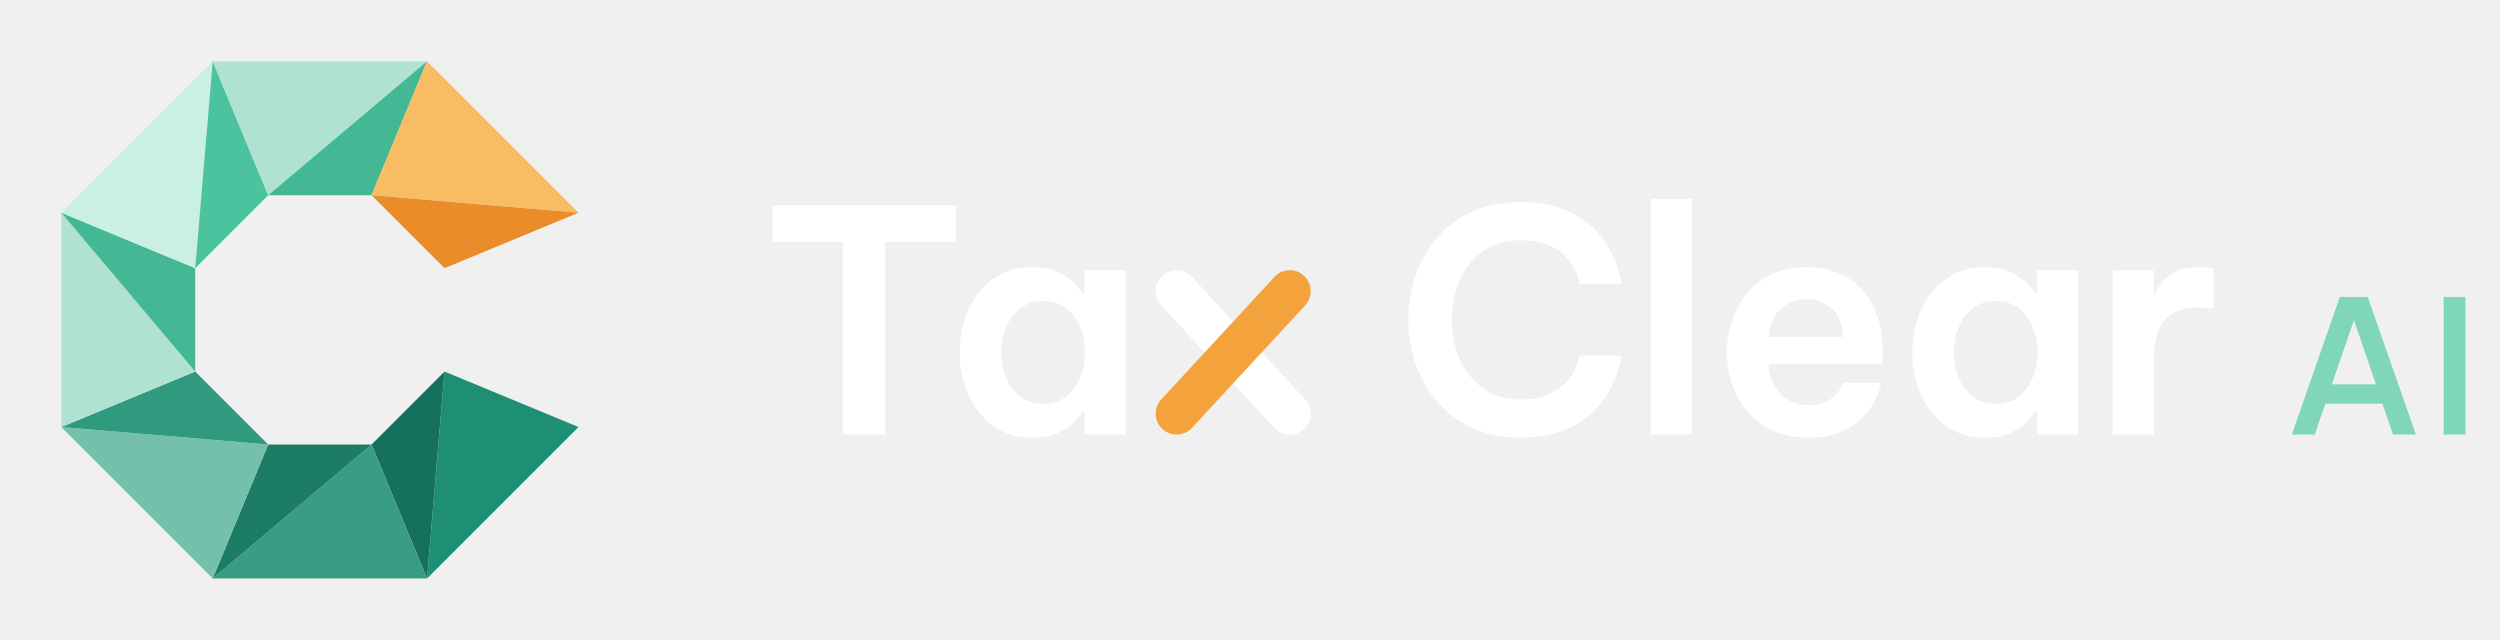
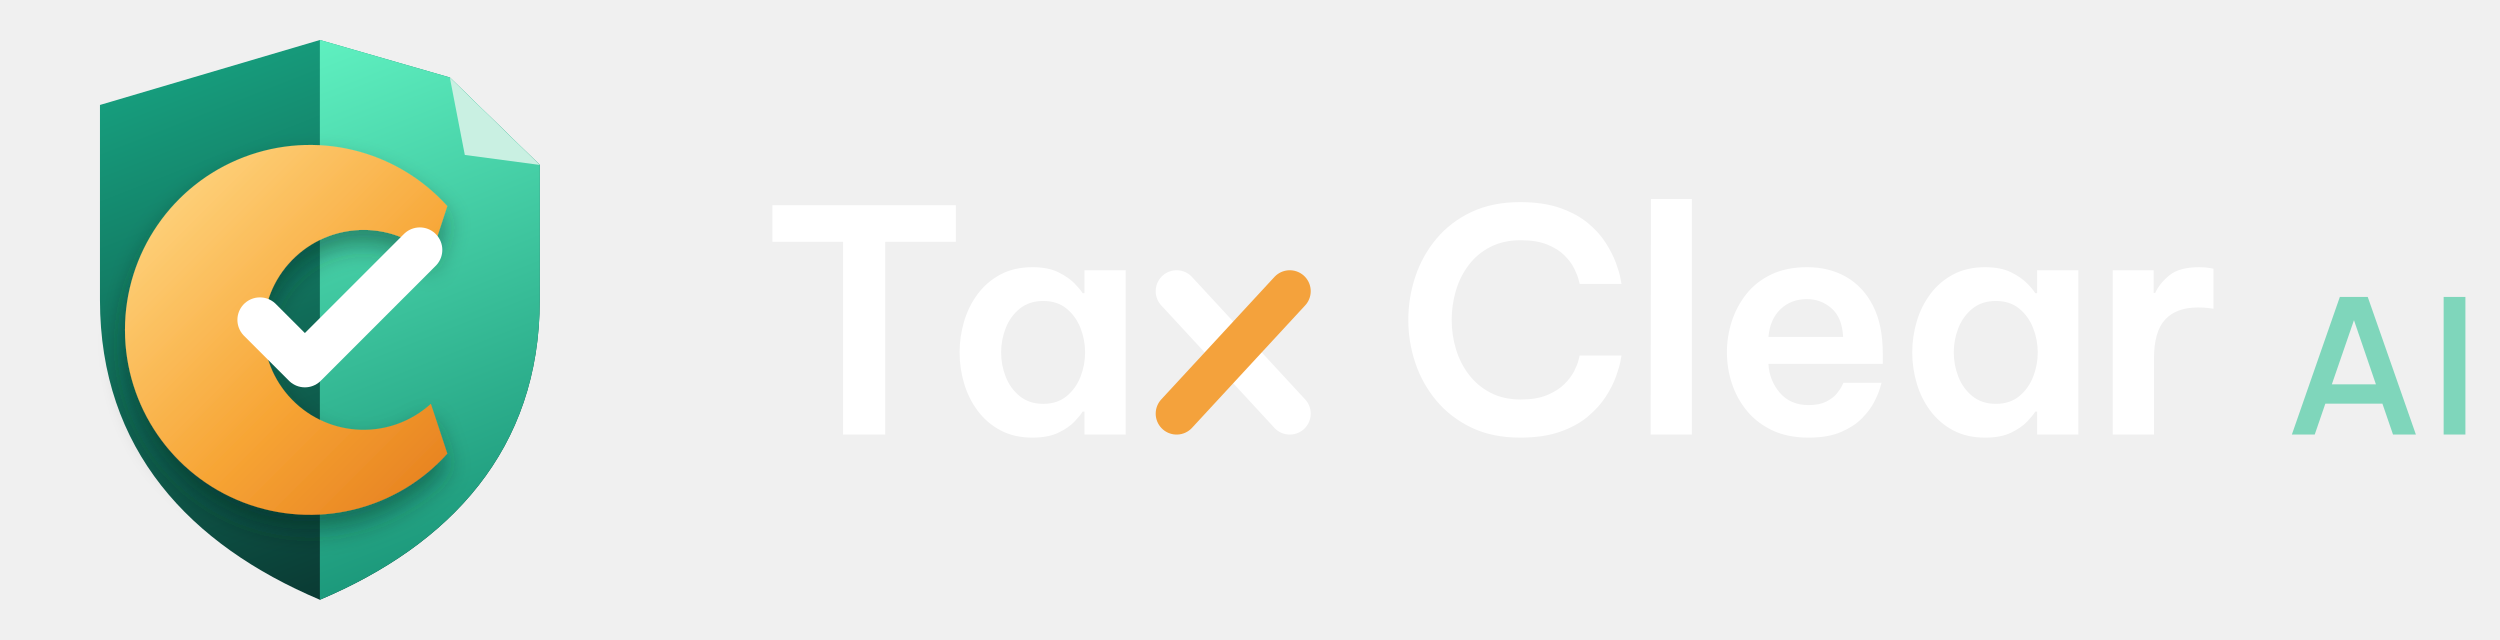
<svg xmlns="http://www.w3.org/2000/svg" viewBox="0 0 250.1 64" width="250.1" height="64" role="img" aria-label="Tax Clear AI">
  <g transform="translate(0 0) scale(1)">
-     <path d="M57.87 42.72L42.72 57.87L44.47 37.17Z" fill="#1f8f73" />
-     <path d="M42.72 57.87L37.17 44.47L44.47 37.17Z" fill="#15705c" />
-     <path d="M42.72 57.87L21.28 57.87L37.17 44.47Z" fill="#389d83" />
-     <path d="M21.28 57.87L26.83 44.47L37.17 44.47Z" fill="#1d7c66" />
-     <path d="M21.28 57.87L6.13 42.72L26.83 44.47Z" fill="#74c0aa" />
-     <path d="M6.13 42.72L19.53 37.17L26.83 44.47Z" fill="#309a7e" />
-     <path d="M6.13 42.72L6.13 21.28L19.53 37.17Z" fill="#b0e2d2" />
-     <path d="M6.13 21.28L19.53 26.83L19.53 37.17Z" fill="#44b795" />
-     <path d="M6.13 21.28L21.28 6.13L19.53 26.83Z" fill="#c9f0e2" />
-     <path d="M21.28 6.13L26.83 19.53L19.53 26.83Z" fill="#4cc39f" />
-     <path d="M21.28 6.13L42.72 6.13L26.83 19.53Z" fill="#b0e2d2" />
-     <path d="M42.72 6.13L37.17 19.53L26.83 19.53Z" fill="#44b795" />
-     <path d="M42.72 6.13L57.87 21.28L37.17 19.53Z" fill="#f8bd63" />
-     <path d="M57.87 21.28L44.47 26.83L37.17 19.53Z" fill="#ea8c2a" />
+     <g transform="scale(.5)">
+       <defs>
+         <linearGradient id="tc-d" x1="20" y1="8" x2="64" y2="120" gradientUnits="userSpaceOnUse">
+           <stop offset="0" stop-color="#18a885" />
+           <stop offset="1" stop-color="#0a3a33" />
+         </linearGradient>
+         <linearGradient id="tc-l" x1="64" y1="8" x2="108" y2="120" gradientUnits="userSpaceOnUse">
+           <stop offset="0" stop-color="#5ff0c0" />
+           <stop offset="1" stop-color="#128c71" />
+         </linearGradient>
+         <linearGradient id="tc-y" x1="30" y1="30" x2="100" y2="100" gradientUnits="userSpaceOnUse">
+           <stop offset="0" stop-color="#ffd987" />
+           <stop offset=".55" stop-color="#f7a535" />
+           <stop offset="1" stop-color="#e2771a" />
+         </linearGradient>
+         <clipPath id="tc-c">
+           <path d="M64 8L90 15.5L108 33V60C108 90 90 109 64 120C38 109 20 90 20 60V21Z" />
+         </clipPath>
+         <filter id="tc-sh" x="-20%" y="-20%" width="140%" height="140%">
+           <feDropShadow dx="0" dy="3" stdDeviation="2.5" flood-color="#06302a" flood-opacity=".45" />
+         </filter>
+       </defs>
+       <path class="mk-shield" d="M64 8L90 15.5L108 33V60C108 90 90 109 64 120C38 109 20 90 20 60V21Z" fill="url(#tc-d)" />
+       <g class="mk-shield" clip-path="url(#tc-c)">
+         <rect x="64" y="0" width="64" height="128" fill="url(#tc-l)" />
+       </g>
+       <path class="mk-fold" d="M90 15.5L108 33L93 31Z" fill="#c9f0e2" />
+       <path class="mk-c" d="M89.50 41.24A37 37 0 1 0 89.50 90.76L86.21 80.79A20 20 0 1 1 86.21 51.21Z" fill="url(#tc-y)" filter="url(#tc-sh)" />
+       <path class="mk-tick" d="M52 64L61 73L84 50" pathLength="1" fill="none" stroke="#ffffff" stroke-width="9" stroke-linecap="round" stroke-linejoin="round" />
+     </g>
  </g>
  <path d="M84.339 43.47V24.188H77.271V20.53H95.623V24.188H88.555V43.47ZM103.283 26.73Q104.864 26.73 105.887 27.242Q106.91 27.753 107.499 28.358Q108.088 28.962 108.305 29.334H108.491V27.04H112.614V43.47H108.491V41.176H108.305Q108.088 41.548 107.499 42.168Q106.91 42.788 105.887 43.284Q104.864 43.78 103.283 43.78Q101.454 43.78 100.09 43.052Q98.726 42.323 97.811 41.099Q96.897 39.874 96.447 38.355Q95.998 36.836 95.998 35.255Q95.998 33.674 96.447 32.155Q96.897 30.636 97.811 29.411Q98.726 28.187 100.09 27.459Q101.454 26.73 103.283 26.73ZM104.368 30.109Q102.973 30.109 102.028 30.868Q101.082 31.628 100.617 32.806Q100.152 33.984 100.152 35.255Q100.152 36.526 100.617 37.704Q101.082 38.882 102.028 39.641Q102.973 40.401 104.368 40.401Q105.763 40.401 106.693 39.641Q107.623 38.882 108.088 37.704Q108.553 36.526 108.553 35.255Q108.553 33.984 108.088 32.806Q107.623 31.628 106.693 30.868Q105.763 30.109 104.368 30.109Z" fill="#ffffff" />
  <path d="M117.71 29.13L129.03 41.38" stroke="#ffffff" stroke-width="4.19" stroke-linecap="round" />
  <path d="M129.03 29.13L117.71 41.38" stroke="#f4a23c" stroke-width="4.19" stroke-linecap="round" />
  <path d="M152.077 43.78Q149.287 43.78 147.194 42.773Q145.102 41.765 143.691 40.075Q142.281 38.386 141.583 36.293Q140.886 34.201 140.886 32.0Q140.886 29.799 141.583 27.691Q142.281 25.583 143.691 23.893Q145.102 22.204 147.194 21.212Q149.287 20.22 152.077 20.22Q154.402 20.22 156.076 20.809Q157.75 21.398 158.866 22.328Q159.982 23.258 160.648 24.312Q161.315 25.366 161.656 26.296Q161.997 27.226 162.106 27.815Q162.214 28.404 162.214 28.404H158.029Q158.029 28.404 157.921 27.97Q157.812 27.536 157.486 26.87Q157.161 26.203 156.51 25.552Q155.859 24.901 154.789 24.467Q153.72 24.033 152.139 24.033Q150.403 24.033 149.101 24.7Q147.799 25.366 146.931 26.513Q146.063 27.66 145.644 29.086Q145.226 30.512 145.226 32.0Q145.226 33.488 145.644 34.898Q146.063 36.309 146.931 37.456Q147.799 38.603 149.101 39.285Q150.403 39.967 152.139 39.967Q153.72 39.967 154.789 39.517Q155.859 39.068 156.51 38.417Q157.161 37.766 157.486 37.115Q157.812 36.464 157.921 36.014Q158.029 35.565 158.029 35.565H162.214Q162.214 35.565 162.106 36.154Q161.997 36.743 161.656 37.688Q161.315 38.634 160.648 39.672Q159.982 40.711 158.866 41.656Q157.75 42.602 156.076 43.191Q154.402 43.78 152.077 43.78ZM165.131 43.47 165.162 19.91H169.254V43.47ZM180.944 43.78Q178.836 43.78 177.301 43.052Q175.767 42.323 174.76 41.099Q173.752 39.874 173.256 38.355Q172.76 36.836 172.76 35.255Q172.76 33.674 173.24 32.171Q173.721 30.667 174.697 29.427Q175.674 28.187 177.193 27.459Q178.712 26.73 180.789 26.73Q183.021 26.73 184.726 27.722Q186.431 28.714 187.392 30.62Q188.353 32.527 188.353 35.348V36.402H176.914Q177.007 38.076 178.061 39.3Q179.115 40.525 180.944 40.525Q181.998 40.525 182.68 40.184Q183.362 39.843 183.734 39.394Q184.106 38.944 184.261 38.618Q184.416 38.293 184.416 38.293H188.229Q188.229 38.293 188.074 38.835Q187.919 39.378 187.5 40.2Q187.082 41.021 186.276 41.843Q185.47 42.664 184.168 43.222Q182.866 43.78 180.944 43.78ZM176.914 33.705H184.385Q184.292 31.783 183.238 30.853Q182.184 29.923 180.758 29.923Q179.177 29.923 178.123 30.93Q177.069 31.938 176.914 33.705ZM198.586 26.73Q200.167 26.73 201.19 27.242Q202.213 27.753 202.802 28.358Q203.391 28.962 203.608 29.334H203.794V27.04H207.917V43.47H203.794V41.176H203.608Q203.391 41.548 202.802 42.168Q202.213 42.788 201.19 43.284Q200.167 43.78 198.586 43.78Q196.757 43.78 195.393 43.052Q194.029 42.323 193.114 41.099Q192.2 39.874 191.75 38.355Q191.301 36.836 191.301 35.255Q191.301 33.674 191.75 32.155Q192.2 30.636 193.114 29.411Q194.029 28.187 195.393 27.459Q196.757 26.73 198.586 26.73ZM199.671 30.109Q198.276 30.109 197.33 30.868Q196.385 31.628 195.92 32.806Q195.455 33.984 195.455 35.255Q195.455 36.526 195.92 37.704Q196.385 38.882 197.33 39.641Q198.276 40.401 199.671 40.401Q201.066 40.401 201.996 39.641Q202.926 38.882 203.391 37.704Q203.856 36.526 203.856 35.255Q203.856 33.984 203.391 32.806Q202.926 31.628 201.996 30.868Q201.066 30.109 199.671 30.109ZM211.361 43.47V27.04H215.453V29.303H215.608Q216.042 28.342 217.034 27.536Q218.026 26.73 220.01 26.73Q220.63 26.73 221.033 26.807Q221.436 26.885 221.436 26.885V30.884Q221.436 30.884 220.986 30.822Q220.537 30.76 219.886 30.76Q217.716 30.76 216.6 31.969Q215.484 33.178 215.484 35.875V43.47Z" fill="#ffffff" />
  <path d="M229.279 43.47 234.078 29.706H236.868L241.685 43.47H239.397L238.337 40.382H232.627L231.567 43.47ZM233.278 38.448H237.686L235.491 32.031ZM244.463 43.47V29.706H246.639V43.47Z" fill="#7fd6bb" />
</svg>
